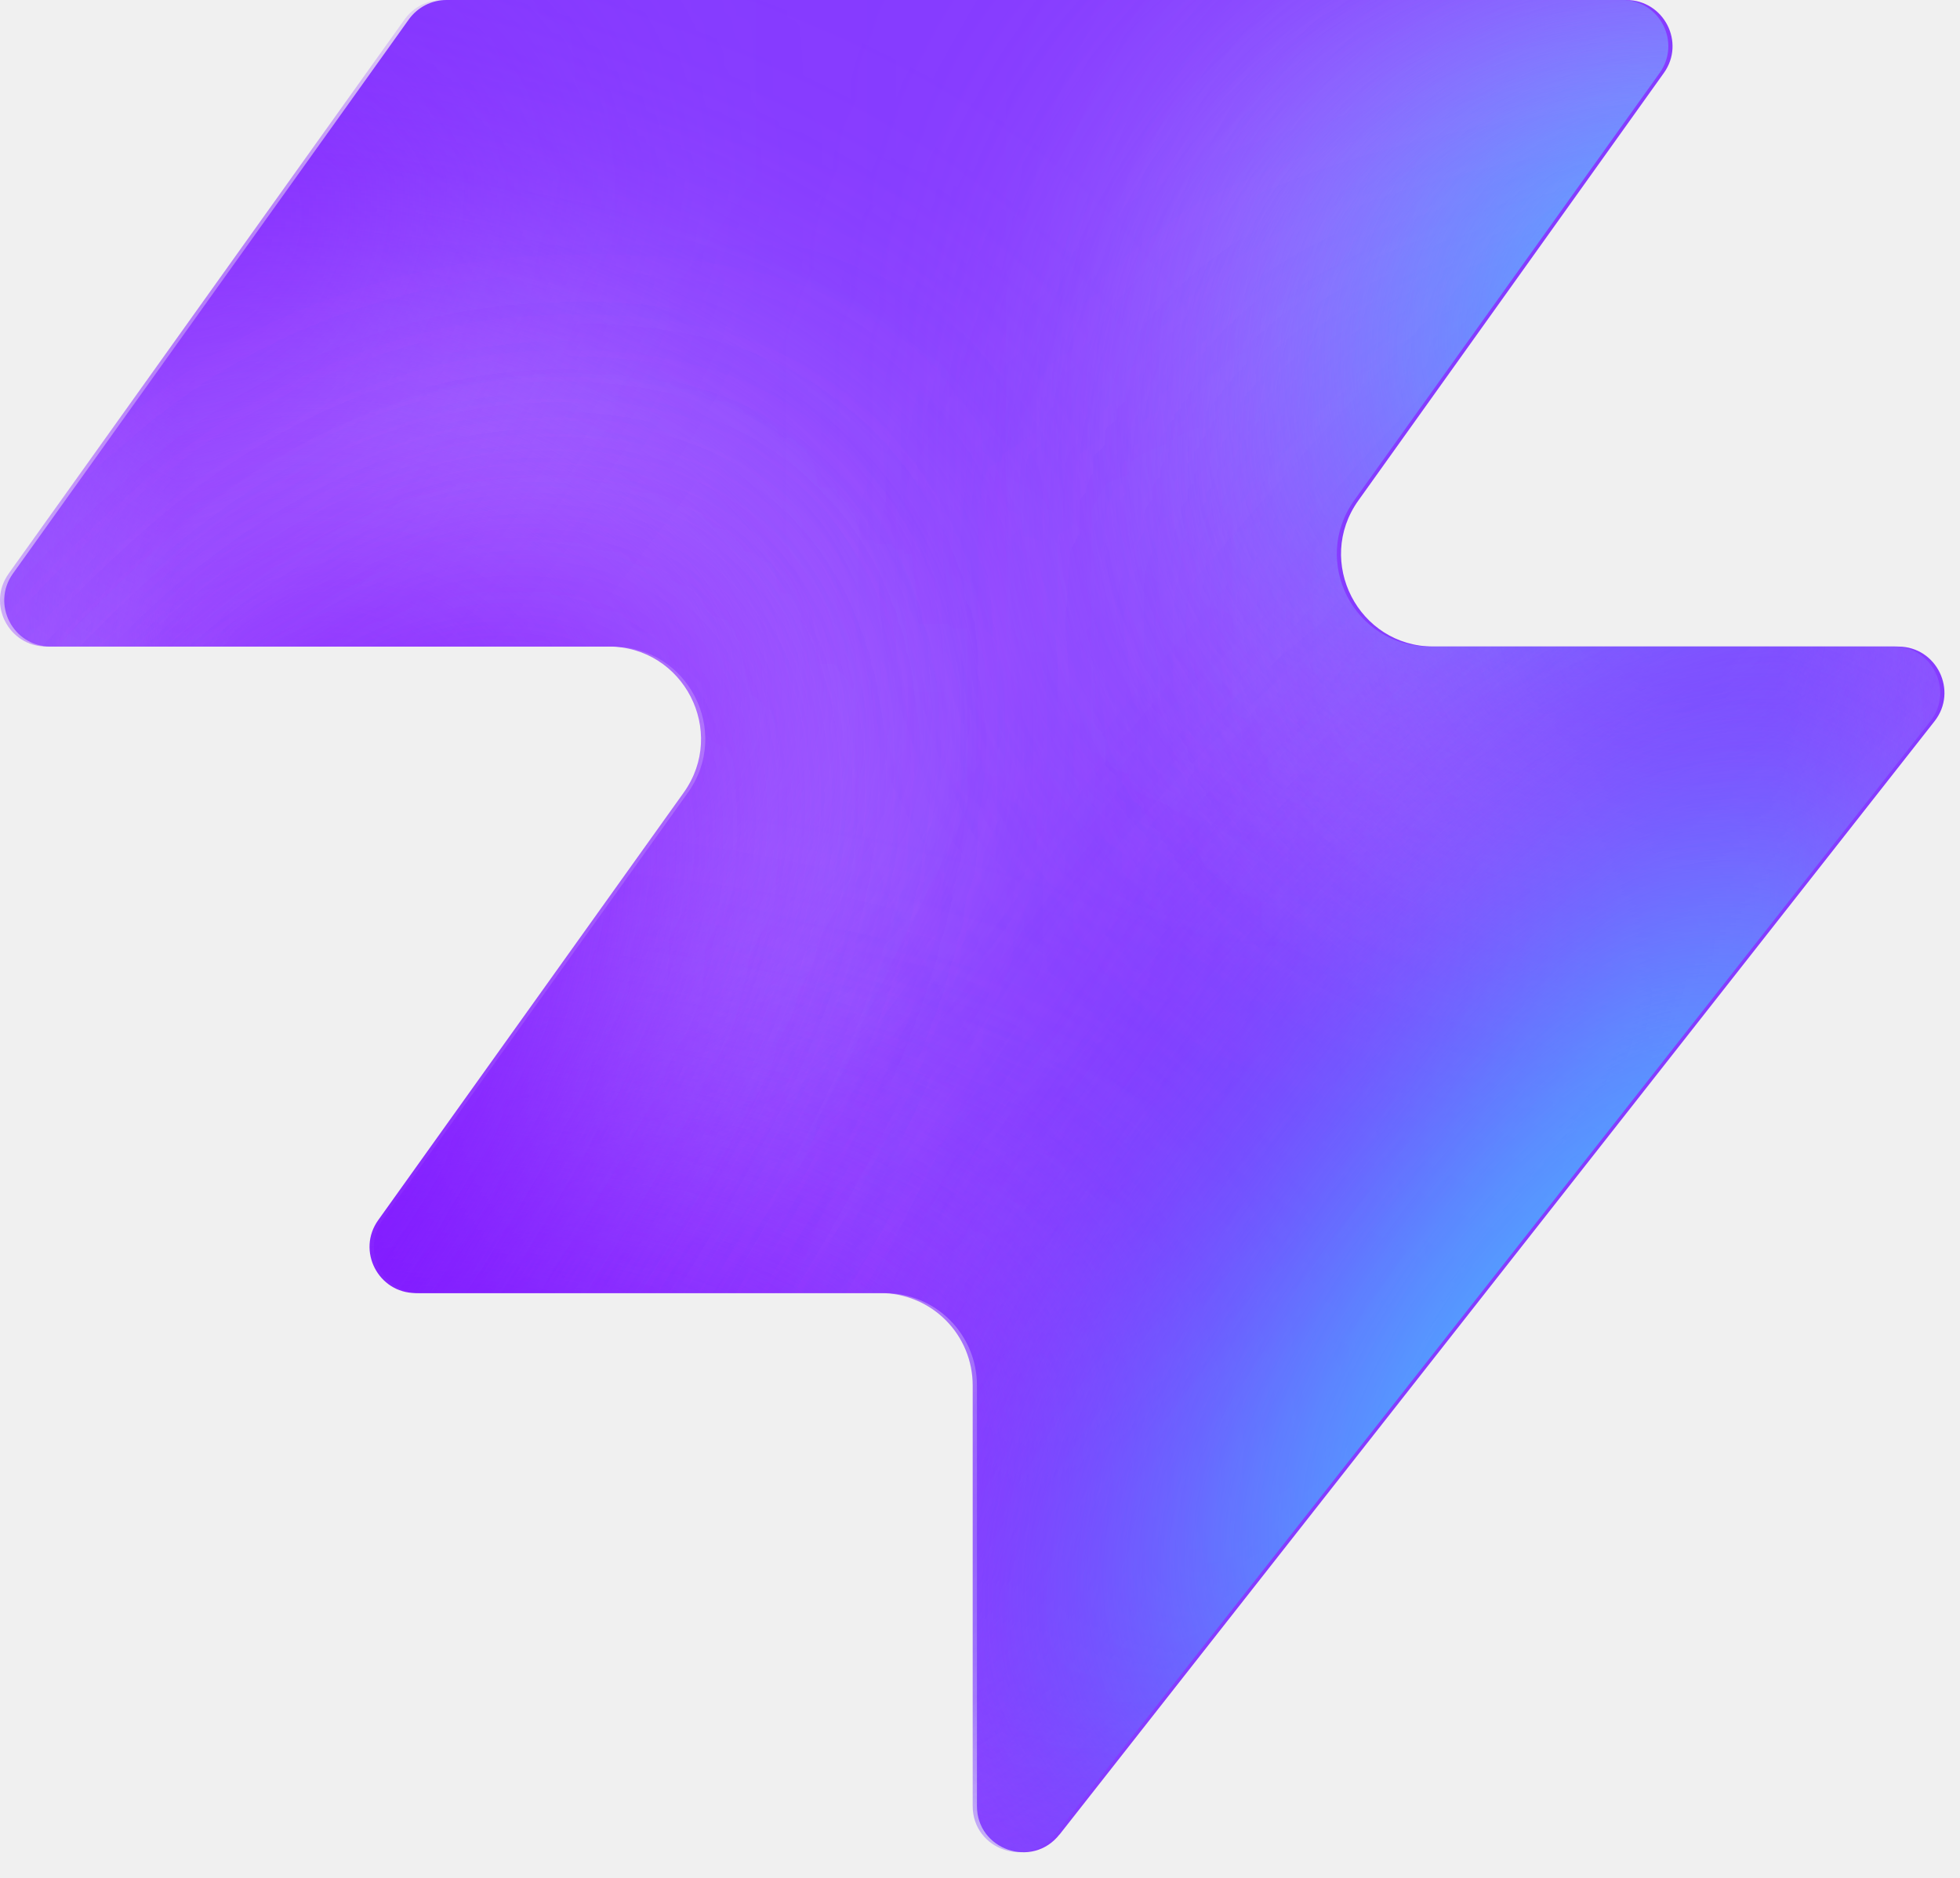
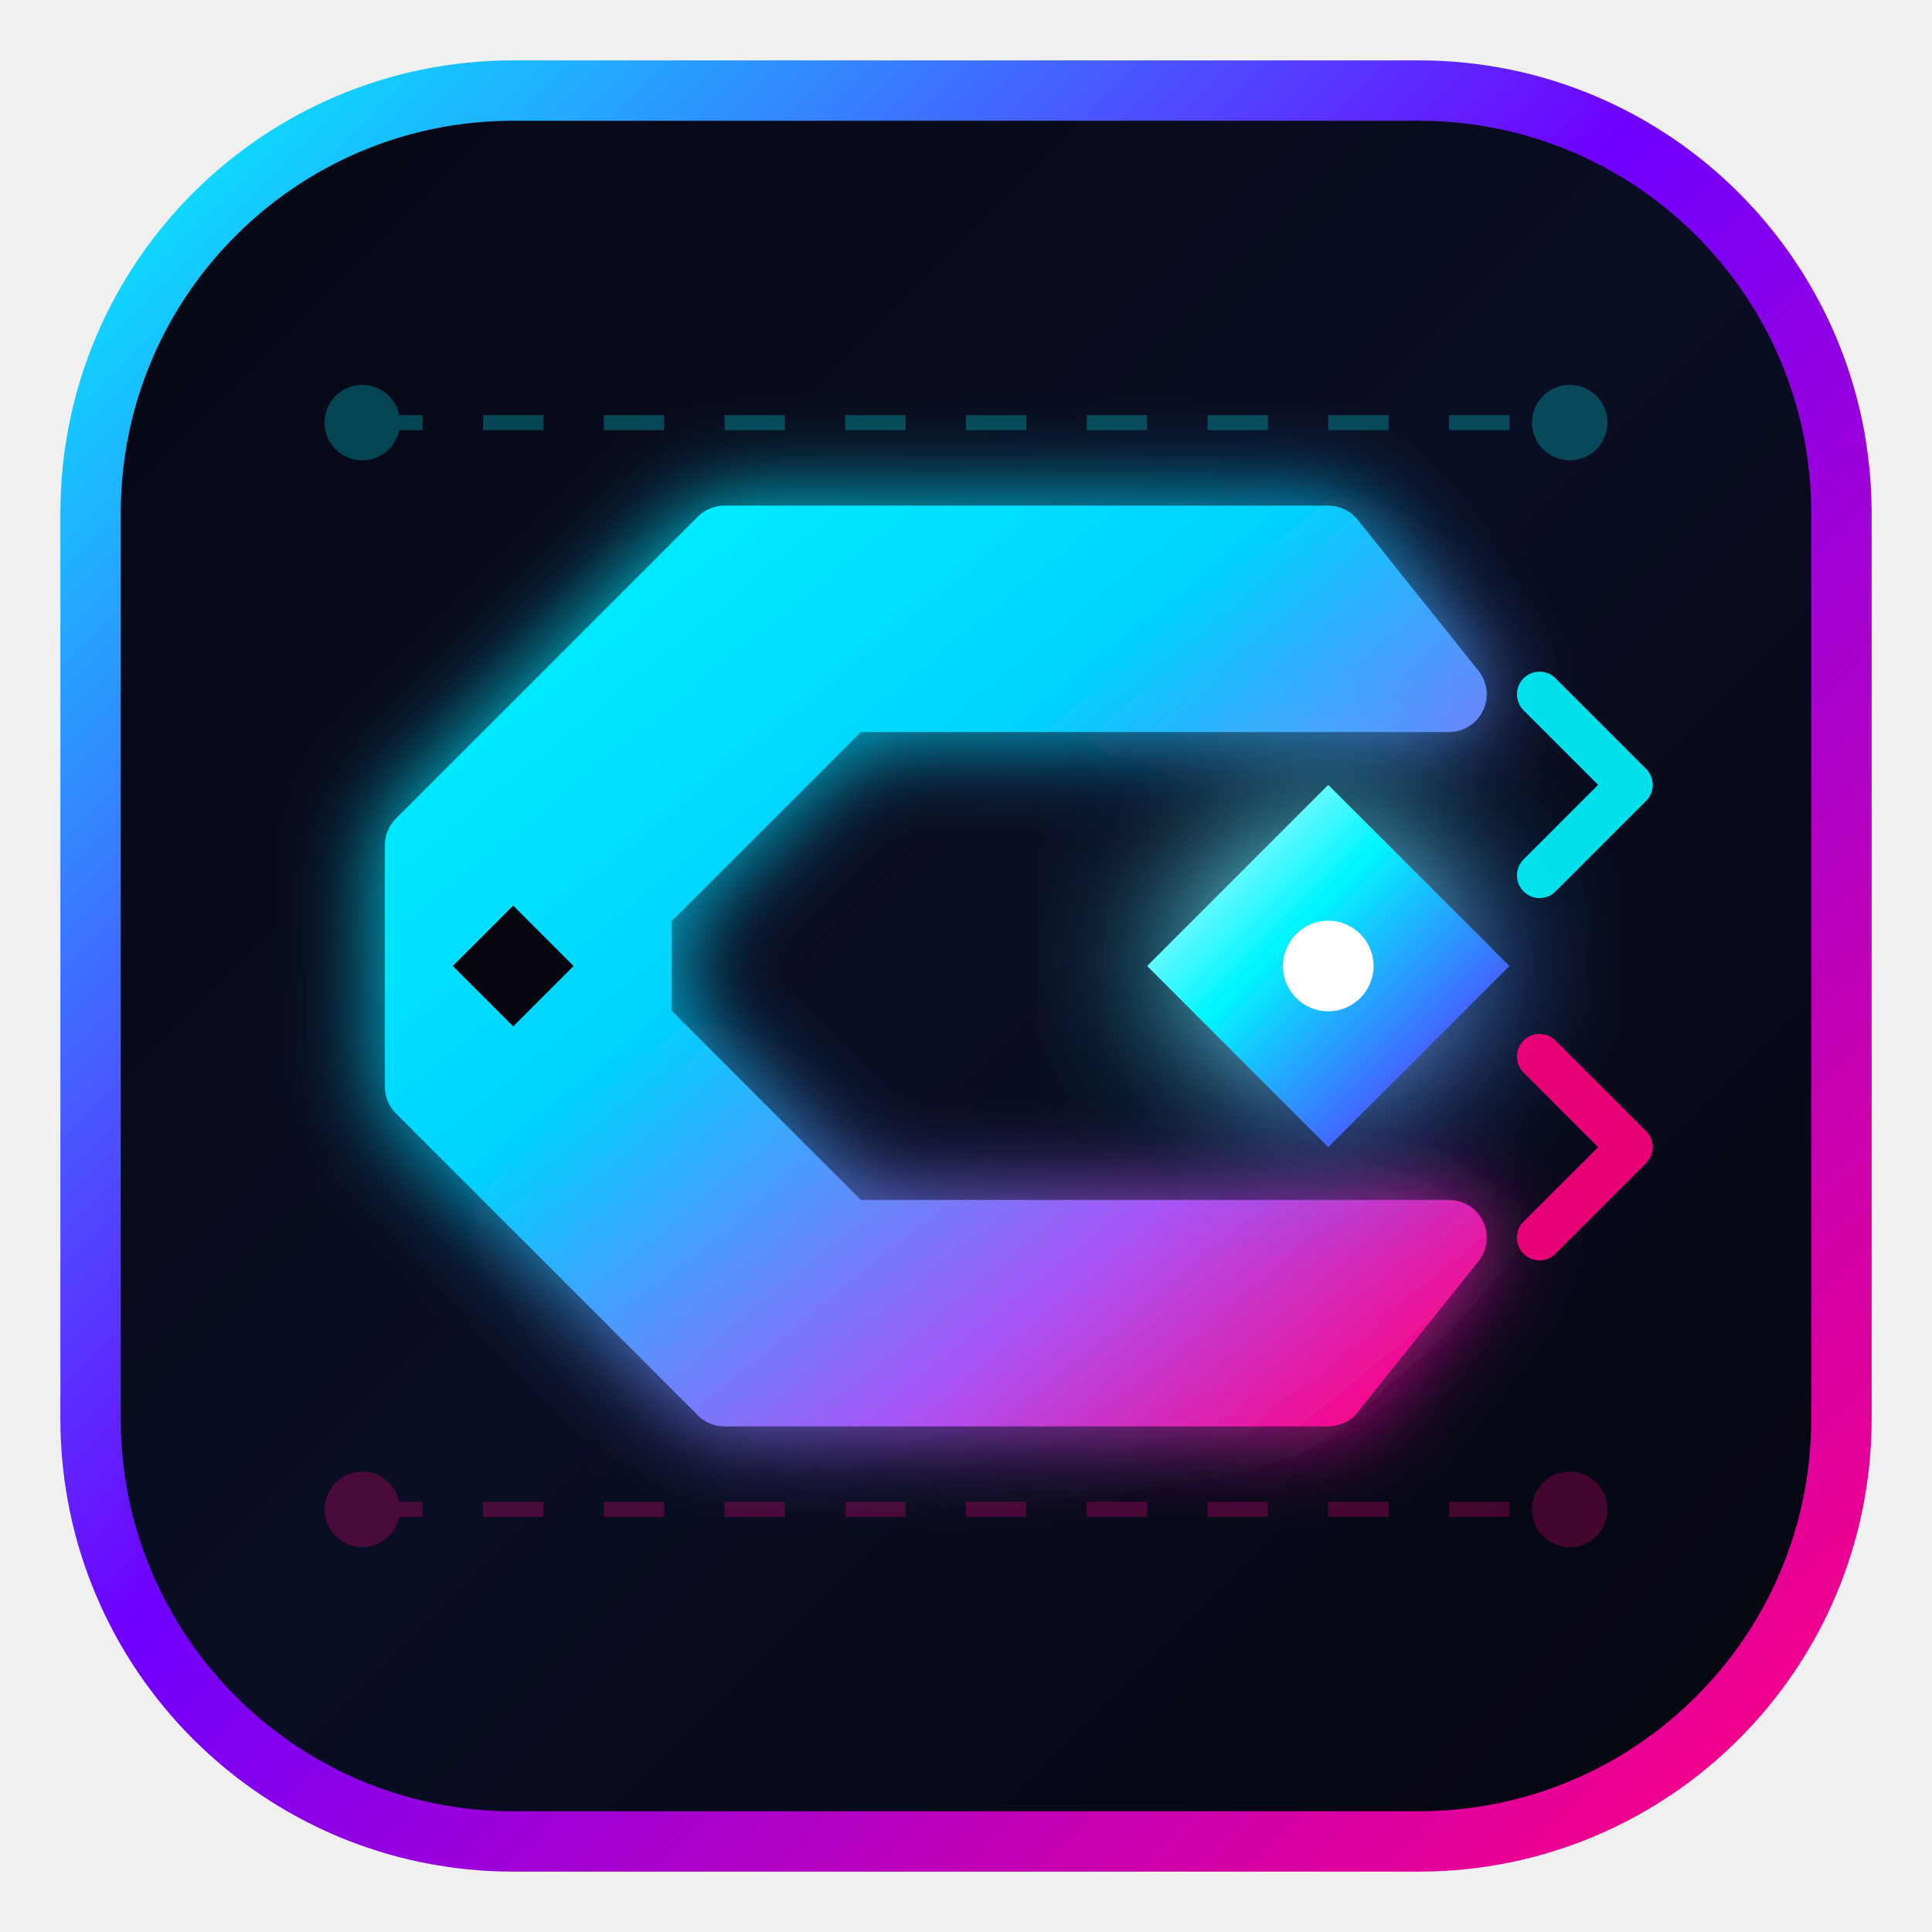
- <svg xmlns="http://www.w3.org/2000/svg" width="48" height="46" fill="none" viewBox="0 0 48 46">
-   <path fill="#863bff" d="M25.946 44.938c-.664.845-2.021.375-2.021-.698V33.937a2.26 2.26 0 0 0-2.262-2.262H10.287c-.92 0-1.456-1.04-.92-1.788l7.48-10.471c1.07-1.497 0-3.578-1.842-3.578H1.237c-.92 0-1.456-1.04-.92-1.788L10.013.474c.214-.297.556-.474.92-.474h28.894c.92 0 1.456 1.04.92 1.788l-7.48 10.471c-1.07 1.498 0 3.579 1.842 3.579h11.377c.943 0 1.473 1.088.89 1.83L25.947 44.94z" style="fill:#863bff;fill:color(display-p3 .525 .23 1);fill-opacity:1" />
-   <mask id="a" width="48" height="46" x="0" y="0" maskUnits="userSpaceOnUse" style="mask-type:alpha">
-     <path fill="#000" d="M25.842 44.938c-.664.844-2.021.375-2.021-.698V33.937a2.26 2.26 0 0 0-2.262-2.262H10.183c-.92 0-1.456-1.04-.92-1.788l7.48-10.471c1.07-1.498 0-3.579-1.842-3.579H1.133c-.92 0-1.456-1.04-.92-1.787L9.91.473c.214-.297.556-.474.92-.474h28.894c.92 0 1.456 1.04.92 1.788l-7.48 10.471c-1.07 1.498 0 3.578 1.842 3.578h11.377c.943 0 1.473 1.088.89 1.832L25.843 44.94z" style="fill:#000;fill-opacity:1" />
-   </mask>
-   <g mask="url(#a)">
-     <g filter="url(#b)">
-       <ellipse cx="5.508" cy="14.704" fill="#ede6ff" rx="5.508" ry="14.704" style="fill:#ede6ff;fill:color(display-p3 .927 .903 1);fill-opacity:1" transform="matrix(.00324 1 1 -.00324 -4.47 31.516)" />
-     </g>
-     <g filter="url(#c)">
-       <ellipse cx="10.399" cy="29.851" fill="#ede6ff" rx="10.399" ry="29.851" style="fill:#ede6ff;fill:color(display-p3 .927 .903 1);fill-opacity:1" transform="matrix(.00324 1 1 -.00324 -39.328 7.883)" />
-     </g>
-     <g filter="url(#d)">
-       <ellipse cx="5.508" cy="30.487" fill="#7e14ff" rx="5.508" ry="30.487" style="fill:#7e14ff;fill:color(display-p3 .492 .077 1);fill-opacity:1" transform="rotate(89.814 -25.913 -14.639)scale(1 -1)" />
-     </g>
-     <g filter="url(#e)">
-       <ellipse cx="5.508" cy="30.599" fill="#7e14ff" rx="5.508" ry="30.599" style="fill:#7e14ff;fill:color(display-p3 .492 .077 1);fill-opacity:1" transform="rotate(89.814 -32.644 -3.334)scale(1 -1)" />
-     </g>
-     <g filter="url(#f)">
-       <ellipse cx="5.508" cy="30.599" fill="#7e14ff" rx="5.508" ry="30.599" style="fill:#7e14ff;fill:color(display-p3 .492 .077 1);fill-opacity:1" transform="matrix(.00324 1 1 -.00324 -34.34 30.47)" />
-     </g>
-     <g filter="url(#g)">
-       <ellipse cx="14.072" cy="22.078" fill="#ede6ff" rx="14.072" ry="22.078" style="fill:#ede6ff;fill:color(display-p3 .927 .903 1);fill-opacity:1" transform="rotate(93.35 24.506 48.493)scale(-1 1)" />
-     </g>
-     <g filter="url(#h)">
-       <ellipse cx="3.47" cy="21.501" fill="#7e14ff" rx="3.47" ry="21.501" style="fill:#7e14ff;fill:color(display-p3 .492 .077 1);fill-opacity:1" transform="rotate(89.009 28.708 47.59)scale(-1 1)" />
-     </g>
-     <g filter="url(#i)">
-       <ellipse cx="3.47" cy="21.501" fill="#7e14ff" rx="3.47" ry="21.501" style="fill:#7e14ff;fill:color(display-p3 .492 .077 1);fill-opacity:1" transform="rotate(89.009 28.708 47.59)scale(-1 1)" />
-     </g>
-     <g filter="url(#j)">
-       <ellipse cx=".387" cy="8.972" fill="#7e14ff" rx="4.407" ry="29.108" style="fill:#7e14ff;fill:color(display-p3 .492 .077 1);fill-opacity:1" transform="rotate(39.51 .387 8.972)" />
-     </g>
-     <g filter="url(#k)">
-       <ellipse cx="47.523" cy="-6.092" fill="#7e14ff" rx="4.407" ry="29.108" style="fill:#7e14ff;fill:color(display-p3 .492 .077 1);fill-opacity:1" transform="rotate(37.892 47.523 -6.092)" />
-     </g>
-     <g filter="url(#l)">
-       <ellipse cx="41.412" cy="6.333" fill="#47bfff" rx="5.971" ry="9.665" style="fill:#47bfff;fill:color(display-p3 .28 .748 1);fill-opacity:1" transform="rotate(37.892 41.412 6.333)" />
-     </g>
-     <g filter="url(#m)">
-       <ellipse cx="-1.879" cy="38.332" fill="#7e14ff" rx="4.407" ry="29.108" style="fill:#7e14ff;fill:color(display-p3 .492 .077 1);fill-opacity:1" transform="rotate(37.892 -1.88 38.332)" />
-     </g>
-     <g filter="url(#n)">
-       <ellipse cx="-1.879" cy="38.332" fill="#7e14ff" rx="4.407" ry="29.108" style="fill:#7e14ff;fill:color(display-p3 .492 .077 1);fill-opacity:1" transform="rotate(37.892 -1.88 38.332)" />
-     </g>
-     <g filter="url(#o)">
-       <ellipse cx="35.651" cy="29.907" fill="#7e14ff" rx="4.407" ry="29.108" style="fill:#7e14ff;fill:color(display-p3 .492 .077 1);fill-opacity:1" transform="rotate(37.892 35.651 29.907)" />
-     </g>
-     <g filter="url(#p)">
-       <ellipse cx="38.418" cy="32.4" fill="#47bfff" rx="5.971" ry="15.297" style="fill:#47bfff;fill:color(display-p3 .28 .748 1);fill-opacity:1" transform="rotate(37.892 38.418 32.4)" />
-     </g>
-   </g>
+ <svg xmlns="http://www.w3.org/2000/svg" viewBox="0 0 128 128" width="100%" height="100%">
  <defs>
-     <filter id="b" width="60.045" height="41.654" x="-19.77" y="16.149" color-interpolation-filters="sRGB" filterUnits="userSpaceOnUse">
-       <feFlood flood-opacity="0" result="BackgroundImageFix" />
-       <feBlend in="SourceGraphic" in2="BackgroundImageFix" result="shape" />
-       <feGaussianBlur result="effect1_foregroundBlur_2002_17158" stdDeviation="7.659" />
+     <linearGradient id="bgGrad" x1="0%" y1="0%" x2="100%" y2="100%">
+       <stop offset="0%" stop-color="#060814" />
+       <stop offset="50%" stop-color="#0a0e24" />
+       <stop offset="100%" stop-color="#04050d" />
+     </linearGradient>
+     <linearGradient id="borderGrad" x1="0%" y1="0%" x2="100%" y2="100%">
+       <stop offset="0%" stop-color="#00f6ff" />
+       <stop offset="45%" stop-color="#7000ff" />
+       <stop offset="100%" stop-color="#ff007f" />
+     </linearGradient>
+     <linearGradient id="cyberGrad" x1="0%" y1="0%" x2="100%" y2="100%">
+       <stop offset="0%" stop-color="#00f6ff" />
+       <stop offset="40%" stop-color="#00d2ff" />
+       <stop offset="75%" stop-color="#a855f7" />
+       <stop offset="100%" stop-color="#ff007f" />
+     </linearGradient>
+     <linearGradient id="coreGrad" x1="0%" y1="0%" x2="100%" y2="100%">
+       <stop offset="0%" stop-color="#ffffff" />
+       <stop offset="40%" stop-color="#00f6ff" />
+       <stop offset="100%" stop-color="#7000ff" />
+     </linearGradient>
+     <filter id="neonGlow" x="-20%" y="-20%" width="140%" height="140%">
+       <feGaussianBlur stdDeviation="3" result="blur" />
+       <feMerge>
+         <feMergeNode in="blur" />
+         <feMergeNode in="SourceGraphic" />
+       </feMerge>
    </filter>
-     <filter id="c" width="90.34" height="51.437" x="-54.613" y="-7.533" color-interpolation-filters="sRGB" filterUnits="userSpaceOnUse">
-       <feFlood flood-opacity="0" result="BackgroundImageFix" />
-       <feBlend in="SourceGraphic" in2="BackgroundImageFix" result="shape" />
-       <feGaussianBlur result="effect1_foregroundBlur_2002_17158" stdDeviation="7.659" />
-     </filter>
-     <filter id="d" width="79.355" height="29.4" x="-49.64" y="2.03" color-interpolation-filters="sRGB" filterUnits="userSpaceOnUse">
-       <feFlood flood-opacity="0" result="BackgroundImageFix" />
-       <feBlend in="SourceGraphic" in2="BackgroundImageFix" result="shape" />
-       <feGaussianBlur result="effect1_foregroundBlur_2002_17158" stdDeviation="4.596" />
-     </filter>
-     <filter id="e" width="79.579" height="29.4" x="-45.045" y="20.029" color-interpolation-filters="sRGB" filterUnits="userSpaceOnUse">
-       <feFlood flood-opacity="0" result="BackgroundImageFix" />
-       <feBlend in="SourceGraphic" in2="BackgroundImageFix" result="shape" />
-       <feGaussianBlur result="effect1_foregroundBlur_2002_17158" stdDeviation="4.596" />
-     </filter>
-     <filter id="f" width="79.579" height="29.4" x="-43.513" y="21.178" color-interpolation-filters="sRGB" filterUnits="userSpaceOnUse">
-       <feFlood flood-opacity="0" result="BackgroundImageFix" />
-       <feBlend in="SourceGraphic" in2="BackgroundImageFix" result="shape" />
-       <feGaussianBlur result="effect1_foregroundBlur_2002_17158" stdDeviation="4.596" />
-     </filter>
-     <filter id="g" width="74.749" height="58.852" x="15.756" y="-17.901" color-interpolation-filters="sRGB" filterUnits="userSpaceOnUse">
-       <feFlood flood-opacity="0" result="BackgroundImageFix" />
-       <feBlend in="SourceGraphic" in2="BackgroundImageFix" result="shape" />
-       <feGaussianBlur result="effect1_foregroundBlur_2002_17158" stdDeviation="7.659" />
-     </filter>
-     <filter id="h" width="61.377" height="25.362" x="23.548" y="2.284" color-interpolation-filters="sRGB" filterUnits="userSpaceOnUse">
-       <feFlood flood-opacity="0" result="BackgroundImageFix" />
-       <feBlend in="SourceGraphic" in2="BackgroundImageFix" result="shape" />
-       <feGaussianBlur result="effect1_foregroundBlur_2002_17158" stdDeviation="4.596" />
-     </filter>
-     <filter id="i" width="61.377" height="25.362" x="23.548" y="2.284" color-interpolation-filters="sRGB" filterUnits="userSpaceOnUse">
-       <feFlood flood-opacity="0" result="BackgroundImageFix" />
-       <feBlend in="SourceGraphic" in2="BackgroundImageFix" result="shape" />
-       <feGaussianBlur result="effect1_foregroundBlur_2002_17158" stdDeviation="4.596" />
-     </filter>
-     <filter id="j" width="56.045" height="63.649" x="-27.636" y="-22.853" color-interpolation-filters="sRGB" filterUnits="userSpaceOnUse">
-       <feFlood flood-opacity="0" result="BackgroundImageFix" />
-       <feBlend in="SourceGraphic" in2="BackgroundImageFix" result="shape" />
-       <feGaussianBlur result="effect1_foregroundBlur_2002_17158" stdDeviation="4.596" />
-     </filter>
-     <filter id="k" width="54.814" height="64.646" x="20.116" y="-38.415" color-interpolation-filters="sRGB" filterUnits="userSpaceOnUse">
-       <feFlood flood-opacity="0" result="BackgroundImageFix" />
-       <feBlend in="SourceGraphic" in2="BackgroundImageFix" result="shape" />
-       <feGaussianBlur result="effect1_foregroundBlur_2002_17158" stdDeviation="4.596" />
-     </filter>
-     <filter id="l" width="33.541" height="35.313" x="24.641" y="-11.323" color-interpolation-filters="sRGB" filterUnits="userSpaceOnUse">
-       <feFlood flood-opacity="0" result="BackgroundImageFix" />
-       <feBlend in="SourceGraphic" in2="BackgroundImageFix" result="shape" />
-       <feGaussianBlur result="effect1_foregroundBlur_2002_17158" stdDeviation="4.596" />
-     </filter>
-     <filter id="m" width="54.814" height="64.646" x="-29.286" y="6.009" color-interpolation-filters="sRGB" filterUnits="userSpaceOnUse">
-       <feFlood flood-opacity="0" result="BackgroundImageFix" />
-       <feBlend in="SourceGraphic" in2="BackgroundImageFix" result="shape" />
-       <feGaussianBlur result="effect1_foregroundBlur_2002_17158" stdDeviation="4.596" />
-     </filter>
-     <filter id="n" width="54.814" height="64.646" x="-29.286" y="6.009" color-interpolation-filters="sRGB" filterUnits="userSpaceOnUse">
-       <feFlood flood-opacity="0" result="BackgroundImageFix" />
-       <feBlend in="SourceGraphic" in2="BackgroundImageFix" result="shape" />
-       <feGaussianBlur result="effect1_foregroundBlur_2002_17158" stdDeviation="4.596" />
-     </filter>
-     <filter id="o" width="54.814" height="64.646" x="8.244" y="-2.416" color-interpolation-filters="sRGB" filterUnits="userSpaceOnUse">
-       <feFlood flood-opacity="0" result="BackgroundImageFix" />
-       <feBlend in="SourceGraphic" in2="BackgroundImageFix" result="shape" />
-       <feGaussianBlur result="effect1_foregroundBlur_2002_17158" stdDeviation="4.596" />
-     </filter>
-     <filter id="p" width="39.409" height="43.623" x="18.713" y="10.588" color-interpolation-filters="sRGB" filterUnits="userSpaceOnUse">
-       <feFlood flood-opacity="0" result="BackgroundImageFix" />
-       <feBlend in="SourceGraphic" in2="BackgroundImageFix" result="shape" />
-       <feGaussianBlur result="effect1_foregroundBlur_2002_17158" stdDeviation="4.596" />
+     <filter id="intenseGlow" x="-30%" y="-30%" width="160%" height="160%">
+       <feGaussianBlur stdDeviation="5" result="blur2" />
+       <feMerge>
+         <feMergeNode in="blur2" />
+         <feMergeNode in="SourceGraphic" />
+       </feMerge>
    </filter>
  </defs>
+   <rect x="6" y="6" width="116" height="116" rx="28" fill="url(#bgGrad)" stroke="url(#borderGrad)" stroke-width="4" />
+   <g opacity="0.25">
+     <line x1="24" y1="28" x2="104" y2="28" stroke="#00f6ff" stroke-width="1" stroke-dasharray="4 4" />
+     <line x1="24" y1="100" x2="104" y2="100" stroke="#ff007f" stroke-width="1" stroke-dasharray="4 4" />
+     <circle cx="24" cy="28" r="2.5" fill="#00f6ff" />
+     <circle cx="104" cy="28" r="2.5" fill="#00f6ff" />
+     <circle cx="24" cy="100" r="2.5" fill="#ff007f" />
+     <circle cx="104" cy="100" r="2.5" fill="#ff007f" />
+   </g>
+   <path d="M 88 36 L 48 36 L 28 56 L 28 72 L 48 92 L 88 92 L 96 82 L 56 82 L 42 68 L 42 60 L 56 46 L 96 46 Z" fill="none" stroke="url(#cyberGrad)" stroke-width="5" filter="url(#neonGlow)" stroke-linejoin="round" stroke-linecap="round" />
+   <path d="M 88 36 L 48 36 L 28 56 L 28 72 L 48 92 L 88 92 L 96 82 L 56 82 L 42 68 L 42 60 L 56 46 L 96 46 Z" fill="url(#cyberGrad)" />
+   <polygon points="34,60 38,64 34,68 30,64" fill="#04050d" />
+   <g filter="url(#intenseGlow)">
+     <polygon points="76,64 88,52 100,64 88,76" fill="url(#coreGrad)" />
+     <circle cx="88" cy="64" r="3" fill="#ffffff" />
+   </g>
+   <path d="M 102 46 L 108 52 L 102 58" fill="none" stroke="#00f6ff" stroke-width="3" stroke-linecap="round" stroke-linejoin="round" opacity="0.9" />
+   <path d="M 102 70 L 108 76 L 102 82" fill="none" stroke="#ff007f" stroke-width="3" stroke-linecap="round" stroke-linejoin="round" opacity="0.9" />
</svg>
